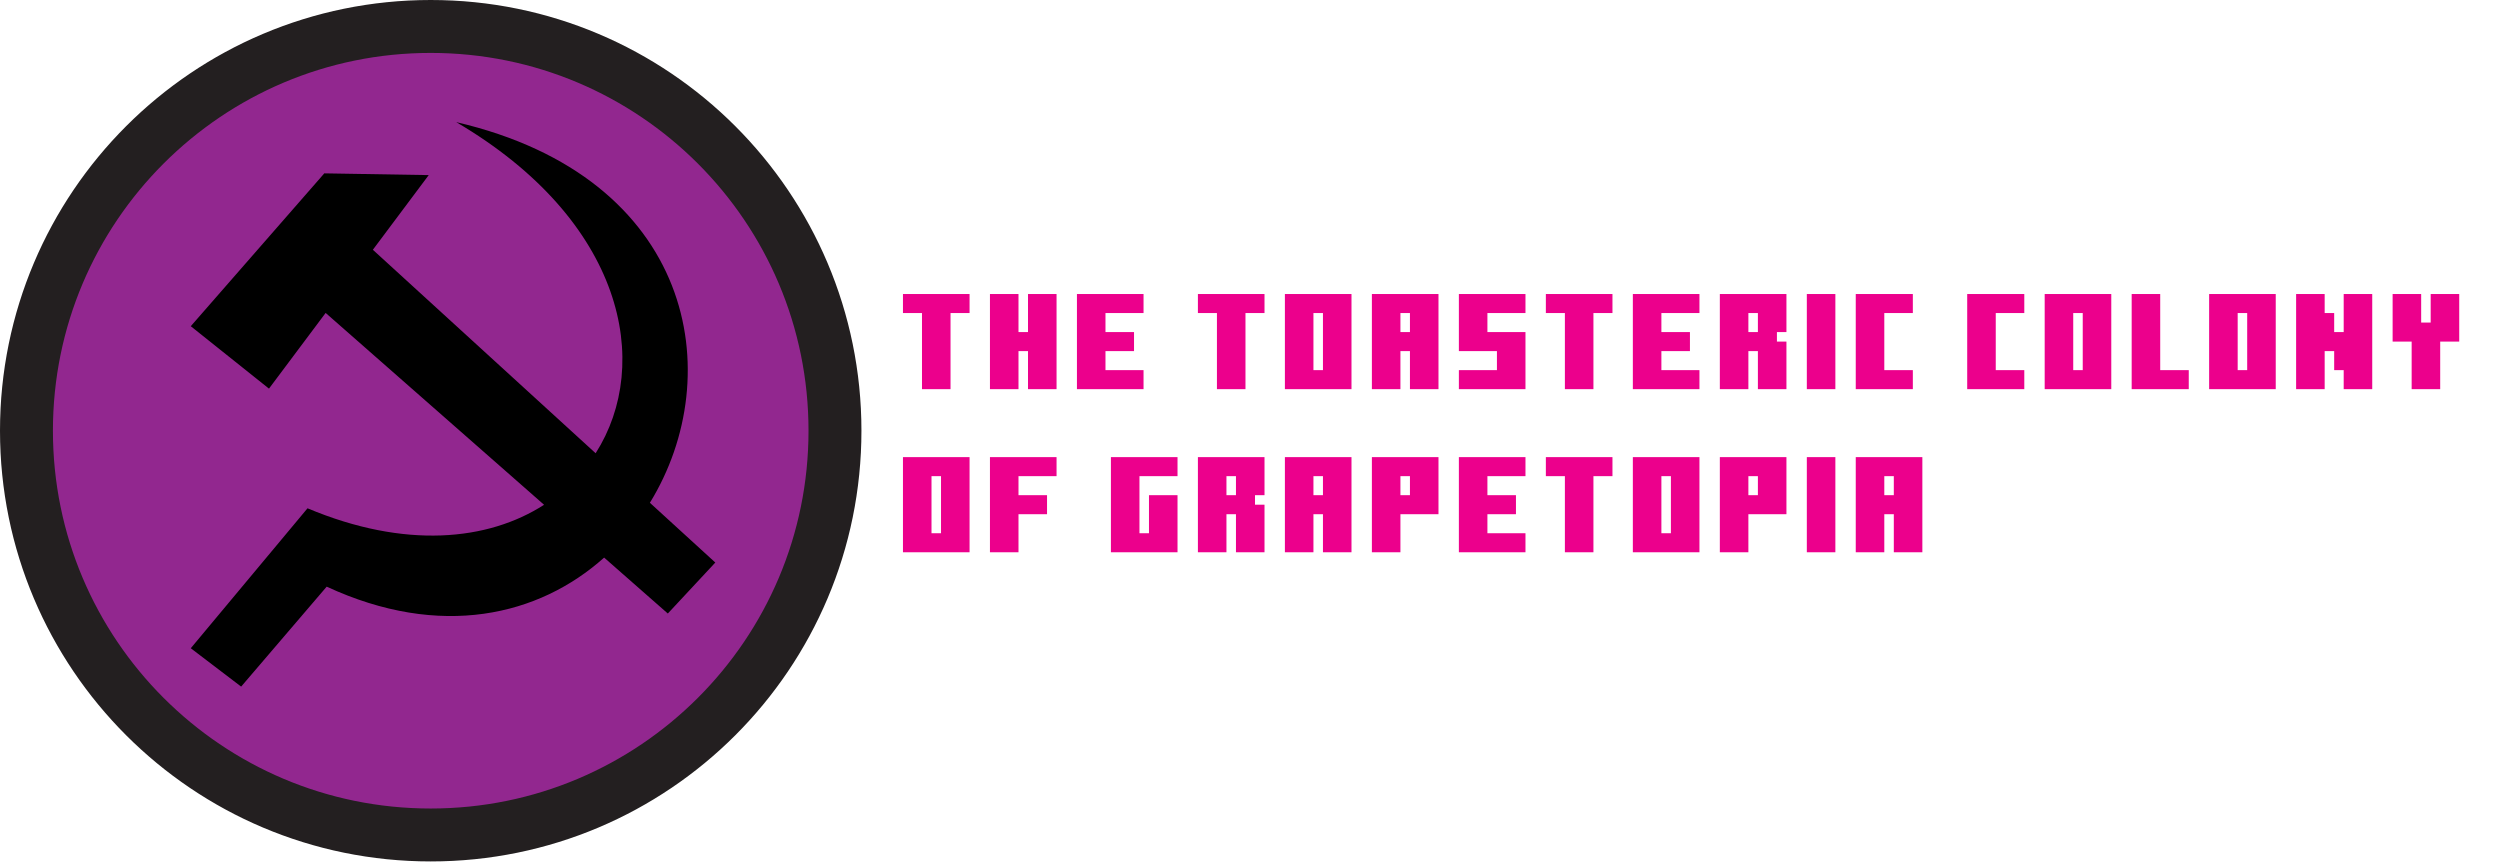
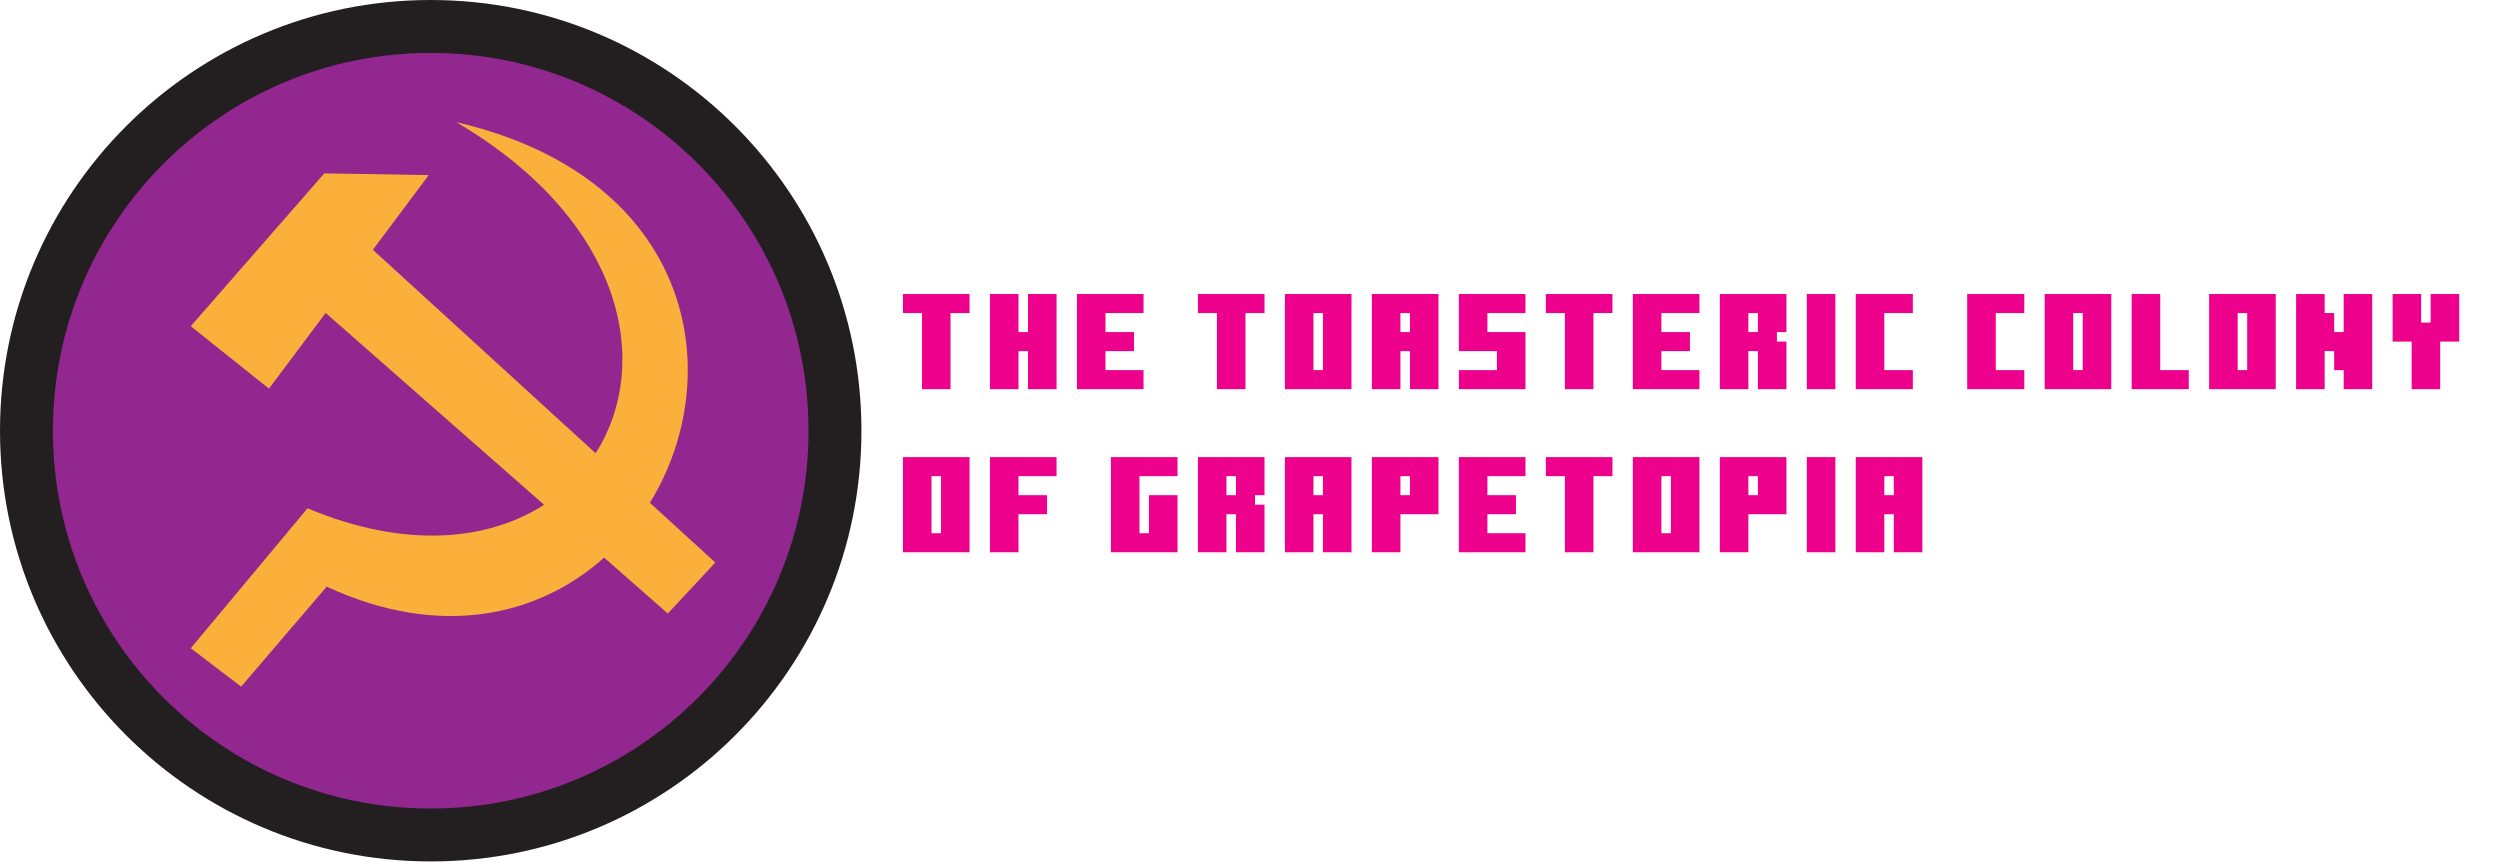
<svg xmlns="http://www.w3.org/2000/svg" viewBox="0 0 2078.44 716.18">
  <defs>
    <style>
      .cls-1 {
+         fill: #fbb03c;
      }

      .cls-1, .cls-2 {
        stroke-width: 0px;
      }

      .cls-2 {
        fill: #ec008c;
      }

      .cls-3 {
        fill: #92278f;
        stroke: #231f20;
        stroke-miterlimit: 10;
        stroke-width: 44px;
      }
    </style>
  </defs>
  <g id="Layer_2" data-name="Layer 2">
    <circle class="cls-3" cx="358.09" cy="358.09" r="336.09" />
    <g>
      <path class="cls-2" d="M766.52,323.54v-63.28h-15.82v-15.82h55.37v15.82h-15.82v63.28h-23.73Z" />
      <path class="cls-2" d="M854.66,323.54v-31.64h-7.91v31.64h-23.73v-79.1h23.73v31.64h7.91v-31.64h23.73v79.1h-23.73Z" />
      <path class="cls-2" d="M895.34,323.54v-79.1h55.37v15.82h-31.64v15.82h23.73v15.82h-23.73v15.82h31.64v15.82h-55.37Z" />
      <path class="cls-2" d="M1011.73,323.54v-63.28h-15.82v-15.82h55.37v15.82h-15.82v63.28h-23.73Z" />
      <path class="cls-2" d="M1068.23,323.54v-79.1h55.37v79.1h-55.37ZM1099.87,260.26h-7.91v47.46h7.91v-47.46Z" />
      <path class="cls-2" d="M1172.19,323.54v-31.64h-7.91v31.64h-23.73v-79.1h55.37v79.1h-23.73ZM1172.19,260.26h-7.91v15.82h7.91v-15.82Z" />
      <path class="cls-2" d="M1212.87,323.54v-15.82h31.64v-15.82h-31.64v-47.46h55.37v15.82h-31.64v15.82h31.64v47.46h-55.37Z" />
      <path class="cls-2" d="M1301.01,323.54v-63.28h-15.82v-15.82h55.37v15.82h-15.82v63.28h-23.73Z" />
      <path class="cls-2" d="M1357.51,323.54v-79.1h55.37v15.82h-31.64v15.82h23.73v15.82h-23.73v15.82h31.64v15.82h-55.37Z" />
      <path class="cls-2" d="M1461.47,323.54v-31.64h-7.91v31.64h-23.73v-79.1h55.37v31.64h-7.91v7.91h7.91v39.55h-23.73ZM1461.47,260.26h-7.91v15.82h7.91v-15.82Z" />
      <path class="cls-2" d="M1502.15,323.54v-79.1h23.73v79.1h-23.73Z" />
      <path class="cls-2" d="M1542.83,323.54v-79.1h47.46v15.82h-23.73v47.46h23.73v15.82h-47.46Z" />
      <path class="cls-2" d="M1635.49,323.54v-79.1h47.46v15.82h-23.73v47.46h23.73v15.82h-47.46Z" />
      <path class="cls-2" d="M1699.9,323.54v-79.1h55.37v79.1h-55.37ZM1731.54,260.26h-7.91v47.46h7.91v-47.46Z" />
      <path class="cls-2" d="M1772.22,323.54v-79.1h23.73v63.28h23.73v15.82h-47.46Z" />
      <path class="cls-2" d="M1836.62,323.54v-79.1h55.37v79.1h-55.37ZM1868.26,260.26h-7.91v47.46h7.91v-47.46Z" />
      <path class="cls-2" d="M1948.49,323.54v-15.82h-7.91v-15.82h-7.91v31.64h-23.73v-79.1h23.73v15.82h7.91v15.82h7.91v-31.64h23.73v79.1h-23.73Z" />
      <path class="cls-2" d="M2004.99,323.54v-39.55h-15.82v-39.55h23.73v23.73h7.91v-23.73h23.73v39.55h-15.82v39.55h-23.73Z" />
      <path class="cls-2" d="M750.7,459.14v-79.1h55.37v79.1h-55.37ZM782.34,395.86h-7.91v47.46h7.91v-47.46Z" />
      <path class="cls-2" d="M823.02,459.14v-79.1h55.37v15.82h-31.64v15.82h23.73v15.82h-23.73v31.64h-23.73Z" />
      <path class="cls-2" d="M923.59,459.14v-79.1h55.37v15.82h-31.64v47.46h7.91v-31.64h23.73v47.46h-55.37Z" />
      <path class="cls-2" d="M1027.55,459.14v-31.64h-7.91v31.64h-23.73v-79.1h55.37v31.64h-7.91v7.91h7.91v39.55h-23.73ZM1027.55,395.86h-7.91v15.82h7.91v-15.82Z" />
      <path class="cls-2" d="M1099.87,459.14v-31.64h-7.91v31.64h-23.73v-79.1h55.37v79.1h-23.73ZM1099.87,395.86h-7.91v15.82h7.91v-15.82Z" />
      <path class="cls-2" d="M1140.55,459.14v-79.1h55.37v47.46h-31.64v31.64h-23.73ZM1172.19,395.86h-7.91v15.82h7.91v-15.82Z" />
      <path class="cls-2" d="M1212.87,459.14v-79.1h55.37v15.82h-31.64v15.82h23.73v15.82h-23.73v15.82h31.64v15.82h-55.37Z" />
      <path class="cls-2" d="M1301.01,459.14v-63.28h-15.82v-15.82h55.37v15.82h-15.82v63.28h-23.73Z" />
      <path class="cls-2" d="M1357.51,459.14v-79.1h55.37v79.1h-55.37ZM1389.15,395.86h-7.91v47.46h7.91v-47.46Z" />
      <path class="cls-2" d="M1429.83,459.14v-79.1h55.37v47.46h-31.64v31.64h-23.73ZM1461.47,395.86h-7.91v15.82h7.91v-15.82Z" />
      <path class="cls-2" d="M1502.15,459.14v-79.1h23.73v79.1h-23.73Z" />
      <path class="cls-2" d="M1574.47,459.14v-31.64h-7.91v31.64h-23.73v-79.1h55.37v79.1h-23.73ZM1574.47,395.86h-7.91v15.82h7.91v-15.82Z" />
    </g>
  </g>
  <g id="Layer_3" data-name="Layer 3">
    <path class="cls-1" d="M594.67,467.69l-39.46,42.38-52.95-46.5c-54.21,48.49-136.02,68-230.66,24.16l-71.12,83.1-41.88-31.9,97.06-116.34c81.11,34.03,149.95,27.08,196.66-2.92l-181.59-159.51-47.11,62.94-65.02-51.9,111.02-127.08,86.81,1.46-46.44,62.07,185.21,169.17c47.38-74.28,23.75-193.27-115.9-275.29,197.91,46.06,226.39,210.18,161,316.47l54.39,49.68Z" />
  </g>
</svg>
